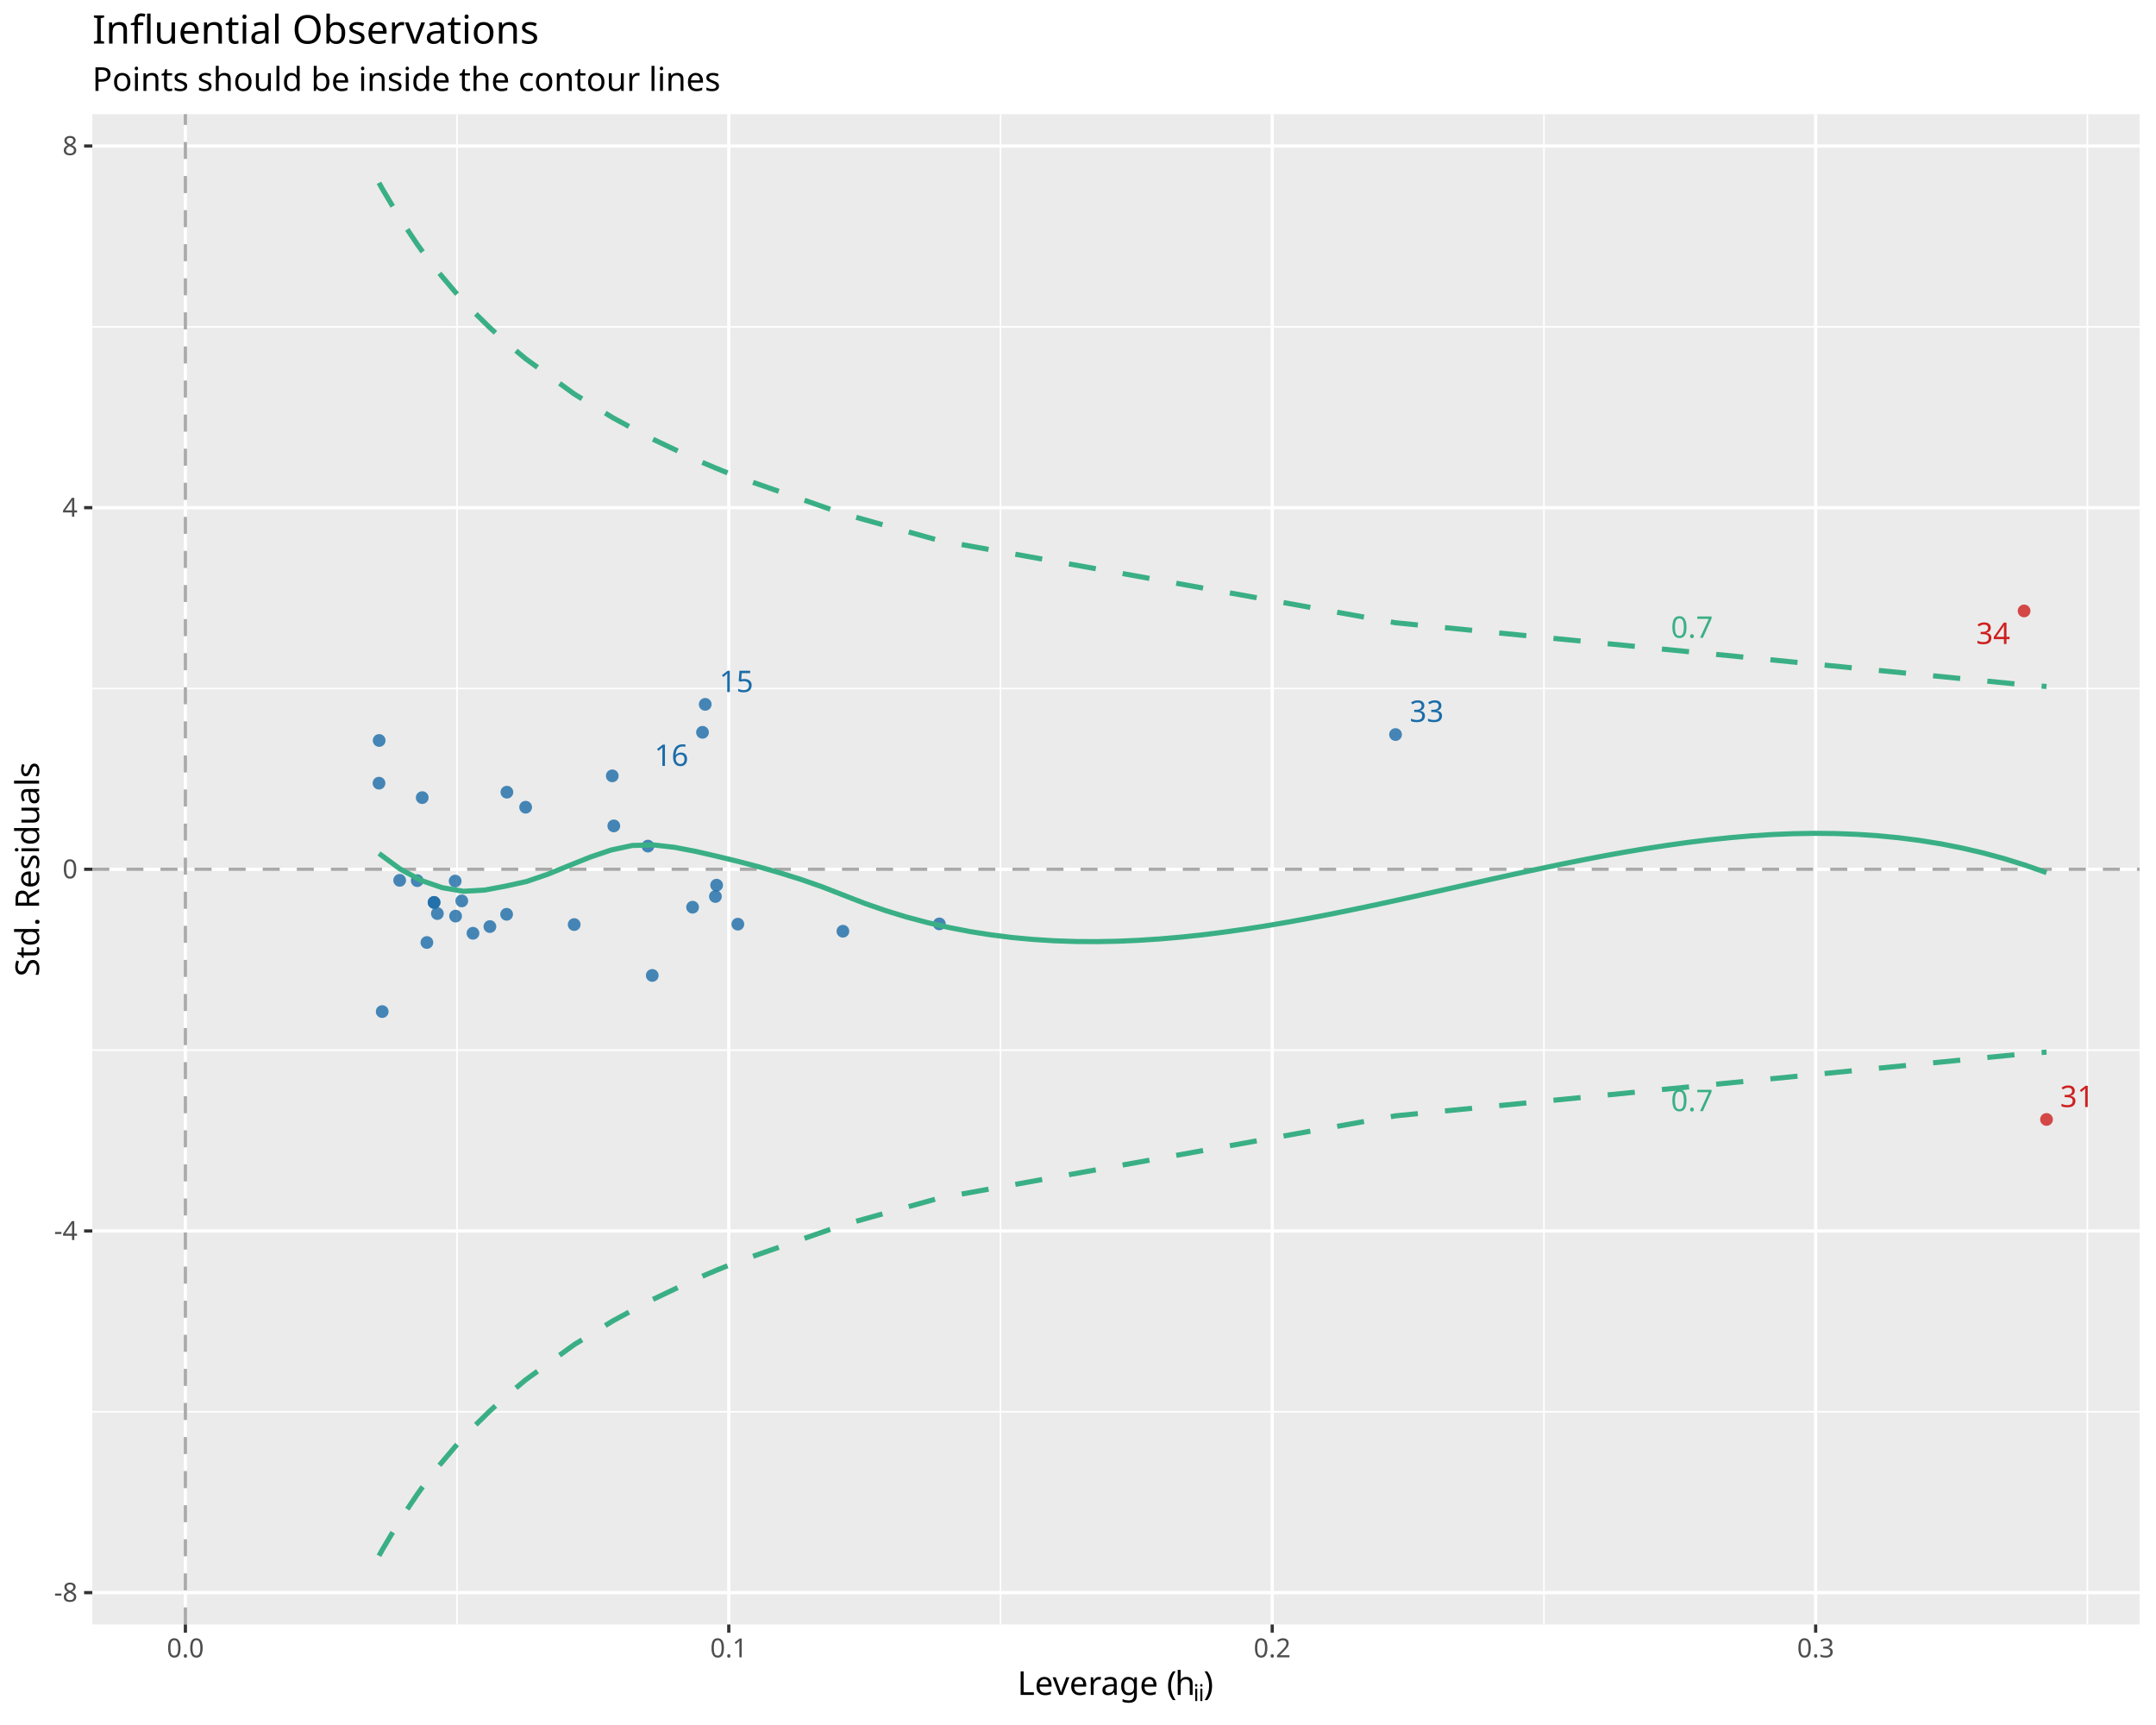
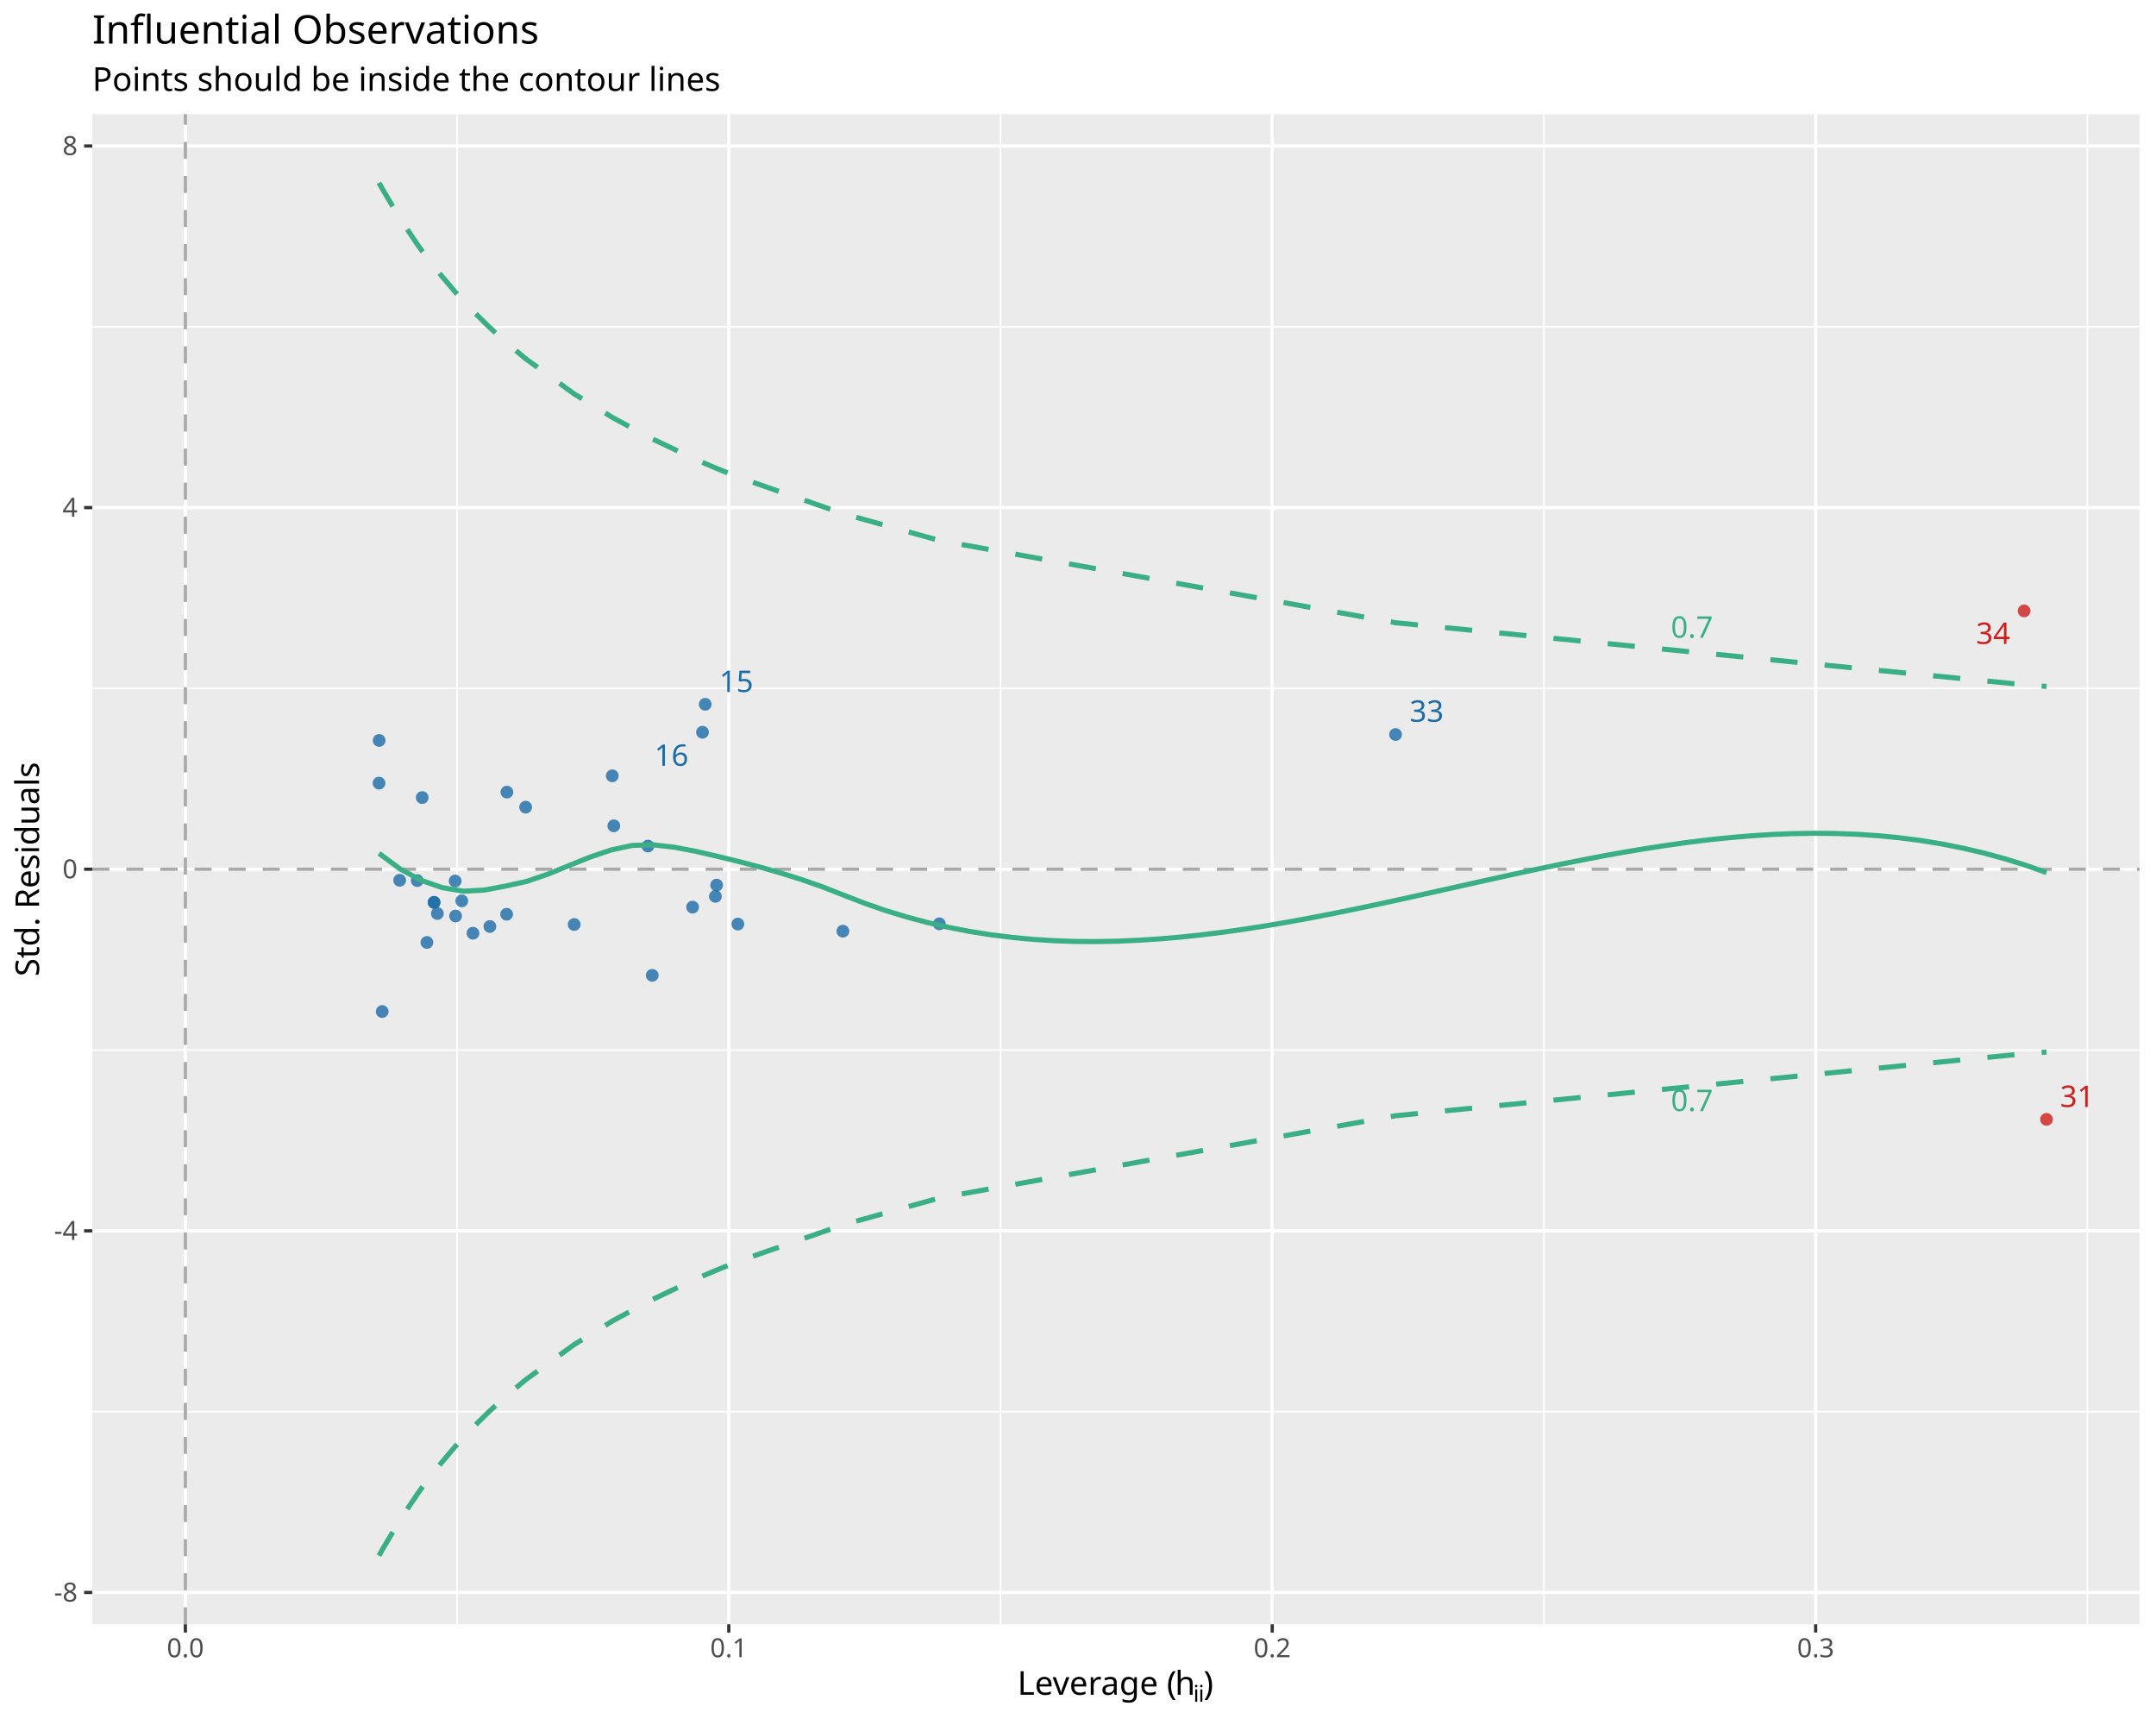
<svg xmlns="http://www.w3.org/2000/svg" class="svglite" data-engine-version="2.0" width="720.00pt" height="576.00pt" viewBox="0 0 720.00 576.00">
  <defs>
    <style type="text/css">
    .svglite line, .svglite polyline, .svglite polygon, .svglite path, .svglite rect, .svglite circle {
      fill: none;
      stroke: #000000;
      stroke-linecap: round;
      stroke-linejoin: round;
      stroke-miterlimit: 10.00;
    }
  </style>
  </defs>
  <rect width="100%" height="100%" style="stroke: none; fill: #FFFFFF;" />
  <defs>
    <clipPath id="cpMC4wMHw3MjAuMDB8MC4wMHw1NzYuMDA=">
      <rect x="0.00" y="0.00" width="720.00" height="576.00" />
    </clipPath>
  </defs>
  <g clip-path="url(#cpMC4wMHw3MjAuMDB8MC4wMHw1NzYuMDA=)">
    <rect x="0.00" y="0.00" width="720.00" height="576.00" style="stroke-width: 1.07; stroke: #FFFFFF; fill: #FFFFFF;" />
  </g>
  <defs>
-     <clipPath id="cpMzAuODN8NzE0LjUyfDM4LjEyfDU0Mi40Mw==">
-       <rect x="30.83" y="38.12" width="683.69" height="504.31" />
+     <clipPath id="cpMzAuODN8NzE0LjUyfDM4LjEyfDU0Mi4zOQ==">
+       <rect x="30.83" y="38.12" width="683.69" height="504.27" />
    </clipPath>
  </defs>
-   <g clip-path="url(#cpMzAuODN8NzE0LjUyfDM4LjEyfDU0Mi40Mw==)">
-     <rect x="30.83" y="38.12" width="683.69" height="504.31" style="stroke-width: 1.07; stroke: none; fill: #EBEBEB;" />
-     <polyline points="30.83,471.41 714.52,471.41 " style="stroke-width: 0.53; stroke: #FFFFFF; stroke-linecap: butt;" />
-     <polyline points="30.83,350.65 714.52,350.65 " style="stroke-width: 0.53; stroke: #FFFFFF; stroke-linecap: butt;" />
-     <polyline points="30.83,229.89 714.52,229.89 " style="stroke-width: 0.53; stroke: #FFFFFF; stroke-linecap: butt;" />
-     <polyline points="30.83,109.13 714.52,109.13 " style="stroke-width: 0.53; stroke: #FFFFFF; stroke-linecap: butt;" />
-     <polyline points="152.64,542.43 152.64,38.12 " style="stroke-width: 0.53; stroke: #FFFFFF; stroke-linecap: butt;" />
-     <polyline points="334.12,542.43 334.12,38.12 " style="stroke-width: 0.53; stroke: #FFFFFF; stroke-linecap: butt;" />
-     <polyline points="515.60,542.43 515.60,38.12 " style="stroke-width: 0.53; stroke: #FFFFFF; stroke-linecap: butt;" />
-     <polyline points="697.08,542.43 697.08,38.12 " style="stroke-width: 0.53; stroke: #FFFFFF; stroke-linecap: butt;" />
-     <polyline points="30.83,531.80 714.52,531.80 " style="stroke-width: 1.07; stroke: #FFFFFF; stroke-linecap: butt;" />
-     <polyline points="30.83,411.03 714.52,411.03 " style="stroke-width: 1.07; stroke: #FFFFFF; stroke-linecap: butt;" />
-     <polyline points="30.83,290.27 714.52,290.27 " style="stroke-width: 1.07; stroke: #FFFFFF; stroke-linecap: butt;" />
-     <polyline points="30.83,169.51 714.52,169.51 " style="stroke-width: 1.07; stroke: #FFFFFF; stroke-linecap: butt;" />
+   <g clip-path="url(#cpMzAuODN8NzE0LjUyfDM4LjEyfDU0Mi4zOQ==)">
+     <rect x="30.83" y="38.12" width="683.69" height="504.27" style="stroke-width: 1.07; stroke: none; fill: #EBEBEB;" />
+     <polyline points="30.83,471.38 714.52,471.38 " style="stroke-width: 0.53; stroke: #FFFFFF; stroke-linecap: butt;" />
+     <polyline points="30.83,350.63 714.52,350.63 " style="stroke-width: 0.53; stroke: #FFFFFF; stroke-linecap: butt;" />
+     <polyline points="30.83,229.87 714.52,229.87 " style="stroke-width: 0.53; stroke: #FFFFFF; stroke-linecap: butt;" />
+     <polyline points="30.83,109.12 714.52,109.12 " style="stroke-width: 0.53; stroke: #FFFFFF; stroke-linecap: butt;" />
+     <polyline points="152.64,542.39 152.64,38.12 " style="stroke-width: 0.53; stroke: #FFFFFF; stroke-linecap: butt;" />
+     <polyline points="334.12,542.39 334.12,38.12 " style="stroke-width: 0.53; stroke: #FFFFFF; stroke-linecap: butt;" />
+     <polyline points="515.60,542.39 515.60,38.12 " style="stroke-width: 0.53; stroke: #FFFFFF; stroke-linecap: butt;" />
+     <polyline points="697.08,542.39 697.08,38.12 " style="stroke-width: 0.53; stroke: #FFFFFF; stroke-linecap: butt;" />
+     <polyline points="30.83,531.75 714.52,531.75 " style="stroke-width: 1.07; stroke: #FFFFFF; stroke-linecap: butt;" />
+     <polyline points="30.83,411.00 714.52,411.00 " style="stroke-width: 1.07; stroke: #FFFFFF; stroke-linecap: butt;" />
+     <polyline points="30.83,290.25 714.52,290.25 " style="stroke-width: 1.07; stroke: #FFFFFF; stroke-linecap: butt;" />
+     <polyline points="30.83,169.50 714.52,169.50 " style="stroke-width: 1.07; stroke: #FFFFFF; stroke-linecap: butt;" />
    <polyline points="30.83,48.75 714.52,48.75 " style="stroke-width: 1.07; stroke: #FFFFFF; stroke-linecap: butt;" />
-     <polyline points="61.91,542.43 61.91,38.12 " style="stroke-width: 1.07; stroke: #FFFFFF; stroke-linecap: butt;" />
-     <polyline points="243.38,542.43 243.38,38.12 " style="stroke-width: 1.07; stroke: #FFFFFF; stroke-linecap: butt;" />
-     <polyline points="424.86,542.43 424.86,38.12 " style="stroke-width: 1.07; stroke: #FFFFFF; stroke-linecap: butt;" />
-     <polyline points="606.34,542.43 606.34,38.12 " style="stroke-width: 1.07; stroke: #FFFFFF; stroke-linecap: butt;" />
-     <circle cx="144.96" cy="301.33" r="2.13" style="stroke-width: 0.00; stroke: none; fill: #1B6CA8; fill-opacity: 0.80;" />
-     <circle cx="144.96" cy="301.33" r="2.13" style="stroke-width: 0.00; stroke: none; fill: #1B6CA8; fill-opacity: 0.80;" />
-     <circle cx="157.95" cy="311.63" r="2.13" style="stroke-width: 0.00; stroke: none; fill: #1B6CA8; fill-opacity: 0.80;" />
-     <circle cx="141.00" cy="266.33" r="2.13" style="stroke-width: 0.00; stroke: none; fill: #1B6CA8; fill-opacity: 0.80;" />
-     <circle cx="126.57" cy="261.51" r="2.13" style="stroke-width: 0.00; stroke: none; fill: #1B6CA8; fill-opacity: 0.80;" />
-     <circle cx="204.98" cy="275.78" r="2.13" style="stroke-width: 0.00; stroke: none; fill: #1B6CA8; fill-opacity: 0.80;" />
-     <circle cx="239.32" cy="295.57" r="2.13" style="stroke-width: 0.00; stroke: none; fill: #1B6CA8; fill-opacity: 0.80;" />
-     <circle cx="216.38" cy="282.53" r="2.13" style="stroke-width: 0.00; stroke: none; fill: #1B6CA8; fill-opacity: 0.80;" />
-     <circle cx="154.21" cy="300.83" r="2.13" style="stroke-width: 0.00; stroke: none; fill: #1B6CA8; fill-opacity: 0.80;" />
-     <circle cx="146.06" cy="305.05" r="2.13" style="stroke-width: 0.00; stroke: none; fill: #1B6CA8; fill-opacity: 0.80;" />
-     <circle cx="169.19" cy="305.30" r="2.13" style="stroke-width: 0.00; stroke: none; fill: #1B6CA8; fill-opacity: 0.80;" />
-     <circle cx="139.34" cy="294.06" r="2.13" style="stroke-width: 0.00; stroke: none; fill: #1B6CA8; fill-opacity: 0.80;" />
-     <circle cx="133.47" cy="293.96" r="2.13" style="stroke-width: 0.00; stroke: none; fill: #1B6CA8; fill-opacity: 0.80;" />
-     <circle cx="152.00" cy="294.20" r="2.13" style="stroke-width: 0.00; stroke: none; fill: #1B6CA8; fill-opacity: 0.80;" />
-     <circle cx="235.51" cy="235.19" r="2.13" style="stroke-width: 0.00; stroke: none; fill: #1B6CA8; fill-opacity: 0.80;" />
-     <circle cx="234.60" cy="244.53" r="2.13" style="stroke-width: 0.00; stroke: none; fill: #1B6CA8; fill-opacity: 0.80;" />
-     <circle cx="204.47" cy="259.07" r="2.13" style="stroke-width: 0.00; stroke: none; fill: #1B6CA8; fill-opacity: 0.80;" />
-     <circle cx="246.41" cy="308.59" r="2.13" style="stroke-width: 0.00; stroke: none; fill: #1B6CA8; fill-opacity: 0.80;" />
-     <circle cx="231.29" cy="302.93" r="2.13" style="stroke-width: 0.00; stroke: none; fill: #1B6CA8; fill-opacity: 0.80;" />
-     <circle cx="281.49" cy="310.95" r="2.13" style="stroke-width: 0.00; stroke: none; fill: #1B6CA8; fill-opacity: 0.80;" />
-     <circle cx="163.60" cy="309.39" r="2.13" style="stroke-width: 0.00; stroke: none; fill: #1B6CA8; fill-opacity: 0.80;" />
-     <circle cx="169.28" cy="264.52" r="2.13" style="stroke-width: 0.00; stroke: none; fill: #1B6CA8; fill-opacity: 0.80;" />
-     <circle cx="175.54" cy="269.54" r="2.13" style="stroke-width: 0.00; stroke: none; fill: #1B6CA8; fill-opacity: 0.80;" />
-     <circle cx="238.91" cy="299.35" r="2.13" style="stroke-width: 0.00; stroke: none; fill: #1B6CA8; fill-opacity: 0.80;" />
-     <circle cx="126.62" cy="247.25" r="2.13" style="stroke-width: 0.00; stroke: none; fill: #1B6CA8; fill-opacity: 0.80;" />
-     <circle cx="191.75" cy="308.72" r="2.13" style="stroke-width: 0.00; stroke: none; fill: #1B6CA8; fill-opacity: 0.80;" />
-     <circle cx="152.14" cy="305.90" r="2.13" style="stroke-width: 0.00; stroke: none; fill: #1B6CA8; fill-opacity: 0.80;" />
-     <circle cx="217.82" cy="325.71" r="2.13" style="stroke-width: 0.00; stroke: none; fill: #1B6CA8; fill-opacity: 0.80;" />
-     <circle cx="313.69" cy="308.50" r="2.13" style="stroke-width: 0.00; stroke: none; fill: #1B6CA8; fill-opacity: 0.80;" />
-     <circle cx="127.64" cy="337.78" r="2.13" style="stroke-width: 0.00; stroke: none; fill: #1B6CA8; fill-opacity: 0.80;" />
-     <circle cx="683.44" cy="373.80" r="2.13" style="stroke-width: 0.00; stroke: none; fill: #CD201F; fill-opacity: 0.80;" />
-     <circle cx="142.56" cy="314.72" r="2.13" style="stroke-width: 0.00; stroke: none; fill: #1B6CA8; fill-opacity: 0.80;" />
-     <circle cx="466.05" cy="245.27" r="2.13" style="stroke-width: 0.00; stroke: none; fill: #1B6CA8; fill-opacity: 0.80;" />
-     <circle cx="675.95" cy="204.00" r="2.13" style="stroke-width: 0.00; stroke: none; fill: #CD201F; fill-opacity: 0.80;" />
-     <line x1="61.91" y1="542.43" x2="61.91" y2="38.12" style="stroke-width: 1.07; stroke: #A9A9A9; stroke-dasharray: 5.69,5.69; stroke-linecap: butt;" />
-     <line x1="30.83" y1="290.27" x2="714.52" y2="290.27" style="stroke-width: 1.07; stroke: #A9A9A9; stroke-dasharray: 5.69,5.69; stroke-linecap: butt;" />
-     <polyline points="126.57,284.98 133.62,290.17 140.66,293.99 147.71,296.41 154.76,297.61 161.81,297.21 168.86,295.89 175.91,294.33 182.96,291.91 190.01,289.05 197.06,286.21 204.11,283.82 211.16,282.32 218.20,282.13 225.25,282.93 232.30,284.28 239.35,285.90 246.40,287.61 253.45,289.45 260.50,291.46 267.55,293.67 274.60,296.13 281.65,298.88 288.70,301.62 295.74,304.06 302.79,306.22 309.84,308.09 316.89,309.70 323.94,311.06 330.99,312.17 338.04,313.05 345.09,313.70 352.14,314.14 359.19,314.38 366.23,314.42 373.28,314.29 380.33,313.98 387.38,313.52 394.43,312.91 401.48,312.16 408.53,311.28 415.58,310.28 422.63,309.18 429.68,307.98 436.73,306.70 443.77,305.35 450.82,303.93 457.87,302.46 464.92,300.94 471.97,299.40 479.02,297.83 486.07,296.25 493.12,294.68 500.17,293.11 507.22,291.57 514.27,290.06 521.31,288.59 528.36,287.18 535.41,285.83 542.46,284.56 549.51,283.38 556.56,282.29 563.61,281.30 570.66,280.44 577.71,279.71 584.76,279.11 591.81,278.66 598.85,278.38 605.90,278.26 612.95,278.33 620.00,278.59 627.05,279.06 634.10,279.74 641.15,280.64 648.20,281.78 655.25,283.17 662.30,284.81 669.35,286.72 676.39,288.91 683.44,291.38 " style="stroke-width: 1.71; stroke: #3AAF85; stroke-linecap: butt;" />
-     <text x="665.61" y="215.04" text-anchor="middle" style="font-size: 9.96px; fill: #CD201F; font-family: sans;" textLength="11.08px" lengthAdjust="spacingAndGlyphs">34</text>
-     <text x="693.67" y="369.66" text-anchor="middle" style="font-size: 9.96px; fill: #CD201F; font-family: sans;" textLength="11.08px" lengthAdjust="spacingAndGlyphs">31</text>
-     <text x="476.44" y="241.05" text-anchor="middle" style="font-size: 9.96px; fill: #1B6CA8; font-family: sans;" textLength="11.08px" lengthAdjust="spacingAndGlyphs">33</text>
-     <text x="245.89" y="231.08" text-anchor="middle" style="font-size: 9.96px; fill: #1B6CA8; font-family: sans;" textLength="11.08px" lengthAdjust="spacingAndGlyphs">15</text>
-     <text x="224.23" y="255.74" text-anchor="middle" style="font-size: 9.96px; fill: #1B6CA8; font-family: sans;" textLength="11.08px" lengthAdjust="spacingAndGlyphs">16</text>
-     <polyline points="126.57,61.04 126.62,61.14 127.64,62.99 133.47,72.81 139.34,81.56 141.00,83.87 142.56,85.97 144.96,89.07 144.96,89.07 146.06,90.46 152.00,97.49 152.14,97.64 154.21,99.93 157.95,103.88 163.60,109.43 169.19,114.49 169.28,114.57 175.54,119.79 191.75,131.55 204.47,139.37 204.98,139.66 216.38,145.82 217.82,146.55 231.29,152.94 234.60,154.40 235.51,154.80 238.91,156.24 239.32,156.41 246.41,159.30 281.49,171.51 313.69,180.49 466.05,207.95 675.95,228.66 683.44,229.22 " style="stroke-width: 1.71; stroke: #3AAF85; stroke-dasharray: 9.10,9.10; stroke-linecap: butt;" />
-     <polyline points="126.57,519.50 126.62,519.40 127.64,517.55 133.47,507.73 139.34,498.98 141.00,496.67 142.56,494.58 144.96,491.47 144.96,491.47 146.06,490.09 152.00,483.06 152.14,482.90 154.21,480.61 157.95,476.67 163.60,471.12 169.19,466.05 169.28,465.98 175.54,460.75 191.75,448.99 204.47,441.18 204.98,440.89 216.38,434.72 217.82,433.99 231.29,427.60 234.60,426.14 235.51,425.74 238.91,424.30 239.32,424.13 246.41,421.25 281.49,409.03 313.69,400.05 466.05,372.59 675.95,351.89 683.44,351.32 " style="stroke-width: 1.71; stroke: #3AAF85; stroke-dasharray: 9.10,9.10; stroke-linecap: butt;" />
-     <text x="572.07" y="212.96" text-anchor="end" style="font-size: 9.96px; fill: #3AAF85; font-family: sans;" textLength="13.84px" lengthAdjust="spacingAndGlyphs">0.7</text>
-     <text x="572.07" y="371.01" text-anchor="end" style="font-size: 9.96px; fill: #3AAF85; font-family: sans;" textLength="13.84px" lengthAdjust="spacingAndGlyphs">0.7</text>
+     <polyline points="61.91,542.39 61.91,38.12 " style="stroke-width: 1.07; stroke: #FFFFFF; stroke-linecap: butt;" />
+     <polyline points="243.38,542.39 243.38,38.12 " style="stroke-width: 1.07; stroke: #FFFFFF; stroke-linecap: butt;" />
+     <polyline points="424.86,542.39 424.86,38.12 " style="stroke-width: 1.07; stroke: #FFFFFF; stroke-linecap: butt;" />
+     <polyline points="606.34,542.39 606.34,38.12 " style="stroke-width: 1.07; stroke: #FFFFFF; stroke-linecap: butt;" />
+     <circle cx="144.96" cy="301.31" r="2.13" style="stroke-width: 0.00; stroke: none; fill: #1B6CA8; fill-opacity: 0.80;" />
+     <circle cx="144.96" cy="301.31" r="2.13" style="stroke-width: 0.00; stroke: none; fill: #1B6CA8; fill-opacity: 0.80;" />
+     <circle cx="157.95" cy="311.61" r="2.13" style="stroke-width: 0.00; stroke: none; fill: #1B6CA8; fill-opacity: 0.80;" />
+     <circle cx="141.00" cy="266.31" r="2.13" style="stroke-width: 0.00; stroke: none; fill: #1B6CA8; fill-opacity: 0.80;" />
+     <circle cx="126.57" cy="261.50" r="2.13" style="stroke-width: 0.00; stroke: none; fill: #1B6CA8; fill-opacity: 0.80;" />
+     <circle cx="204.98" cy="275.76" r="2.13" style="stroke-width: 0.00; stroke: none; fill: #1B6CA8; fill-opacity: 0.80;" />
+     <circle cx="239.32" cy="295.55" r="2.13" style="stroke-width: 0.00; stroke: none; fill: #1B6CA8; fill-opacity: 0.80;" />
+     <circle cx="216.38" cy="282.51" r="2.13" style="stroke-width: 0.00; stroke: none; fill: #1B6CA8; fill-opacity: 0.80;" />
+     <circle cx="154.21" cy="300.81" r="2.13" style="stroke-width: 0.00; stroke: none; fill: #1B6CA8; fill-opacity: 0.80;" />
+     <circle cx="146.06" cy="305.03" r="2.13" style="stroke-width: 0.00; stroke: none; fill: #1B6CA8; fill-opacity: 0.80;" />
+     <circle cx="169.19" cy="305.28" r="2.13" style="stroke-width: 0.00; stroke: none; fill: #1B6CA8; fill-opacity: 0.80;" />
+     <circle cx="139.34" cy="294.04" r="2.13" style="stroke-width: 0.00; stroke: none; fill: #1B6CA8; fill-opacity: 0.80;" />
+     <circle cx="133.47" cy="293.94" r="2.13" style="stroke-width: 0.00; stroke: none; fill: #1B6CA8; fill-opacity: 0.80;" />
+     <circle cx="152.00" cy="294.18" r="2.13" style="stroke-width: 0.00; stroke: none; fill: #1B6CA8; fill-opacity: 0.80;" />
+     <circle cx="235.51" cy="235.17" r="2.13" style="stroke-width: 0.00; stroke: none; fill: #1B6CA8; fill-opacity: 0.80;" />
+     <circle cx="234.60" cy="244.51" r="2.13" style="stroke-width: 0.00; stroke: none; fill: #1B6CA8; fill-opacity: 0.80;" />
+     <circle cx="204.47" cy="259.06" r="2.13" style="stroke-width: 0.00; stroke: none; fill: #1B6CA8; fill-opacity: 0.80;" />
+     <circle cx="246.41" cy="308.56" r="2.13" style="stroke-width: 0.00; stroke: none; fill: #1B6CA8; fill-opacity: 0.80;" />
+     <circle cx="231.29" cy="302.90" r="2.13" style="stroke-width: 0.00; stroke: none; fill: #1B6CA8; fill-opacity: 0.80;" />
+     <circle cx="281.49" cy="310.93" r="2.13" style="stroke-width: 0.00; stroke: none; fill: #1B6CA8; fill-opacity: 0.80;" />
+     <circle cx="163.60" cy="309.37" r="2.13" style="stroke-width: 0.00; stroke: none; fill: #1B6CA8; fill-opacity: 0.80;" />
+     <circle cx="169.28" cy="264.50" r="2.13" style="stroke-width: 0.00; stroke: none; fill: #1B6CA8; fill-opacity: 0.80;" />
+     <circle cx="175.54" cy="269.52" r="2.13" style="stroke-width: 0.00; stroke: none; fill: #1B6CA8; fill-opacity: 0.80;" />
+     <circle cx="238.91" cy="299.32" r="2.13" style="stroke-width: 0.00; stroke: none; fill: #1B6CA8; fill-opacity: 0.80;" />
+     <circle cx="126.62" cy="247.24" r="2.13" style="stroke-width: 0.00; stroke: none; fill: #1B6CA8; fill-opacity: 0.80;" />
+     <circle cx="191.75" cy="308.70" r="2.13" style="stroke-width: 0.00; stroke: none; fill: #1B6CA8; fill-opacity: 0.80;" />
+     <circle cx="152.14" cy="305.87" r="2.13" style="stroke-width: 0.00; stroke: none; fill: #1B6CA8; fill-opacity: 0.80;" />
+     <circle cx="217.82" cy="325.68" r="2.13" style="stroke-width: 0.00; stroke: none; fill: #1B6CA8; fill-opacity: 0.80;" />
+     <circle cx="313.69" cy="308.48" r="2.13" style="stroke-width: 0.00; stroke: none; fill: #1B6CA8; fill-opacity: 0.80;" />
+     <circle cx="127.64" cy="337.76" r="2.13" style="stroke-width: 0.00; stroke: none; fill: #1B6CA8; fill-opacity: 0.80;" />
+     <circle cx="683.44" cy="373.77" r="2.13" style="stroke-width: 0.00; stroke: none; fill: #CD201F; fill-opacity: 0.80;" />
+     <circle cx="142.56" cy="314.70" r="2.13" style="stroke-width: 0.00; stroke: none; fill: #1B6CA8; fill-opacity: 0.80;" />
+     <circle cx="466.05" cy="245.26" r="2.13" style="stroke-width: 0.00; stroke: none; fill: #1B6CA8; fill-opacity: 0.80;" />
+     <circle cx="675.95" cy="203.99" r="2.13" style="stroke-width: 0.00; stroke: none; fill: #CD201F; fill-opacity: 0.80;" />
+     <line x1="61.91" y1="542.39" x2="61.91" y2="38.12" style="stroke-width: 1.07; stroke: #A9A9A9; stroke-dasharray: 5.69,5.69; stroke-linecap: butt;" />
+     <line x1="30.83" y1="290.25" x2="714.52" y2="290.25" style="stroke-width: 1.07; stroke: #A9A9A9; stroke-dasharray: 5.69,5.69; stroke-linecap: butt;" />
+     <polyline points="126.57,284.95 133.62,290.15 140.66,293.97 147.71,296.39 154.76,297.59 161.81,297.19 168.86,295.87 175.91,294.31 182.96,291.89 190.01,289.03 197.06,286.19 204.11,283.80 211.16,282.30 218.20,282.11 225.25,282.91 232.30,284.26 239.35,285.88 246.40,287.59 253.45,289.43 260.50,291.44 267.55,293.65 274.60,296.11 281.65,298.86 288.70,301.60 295.74,304.04 302.79,306.19 309.84,308.07 316.89,309.68 323.94,311.04 330.99,312.15 338.04,313.02 345.09,313.68 352.14,314.12 359.19,314.36 366.23,314.40 373.28,314.27 380.33,313.96 387.38,313.50 394.43,312.89 401.48,312.13 408.53,311.26 415.58,310.26 422.63,309.16 429.68,307.96 436.73,306.68 443.77,305.32 450.82,303.91 457.87,302.43 464.92,300.92 471.97,299.37 479.02,297.81 486.07,296.23 493.12,294.66 500.17,293.09 507.22,291.55 514.27,290.04 521.31,288.57 528.36,287.16 535.41,285.81 542.46,284.54 549.51,283.36 556.56,282.27 563.61,281.28 570.66,280.42 577.71,279.69 584.76,279.09 591.81,278.64 598.85,278.36 605.90,278.24 612.95,278.31 620.00,278.57 627.05,279.04 634.10,279.72 641.15,280.62 648.20,281.76 655.25,283.15 662.30,284.79 669.35,286.70 676.39,288.88 683.44,291.36 " style="stroke-width: 1.71; stroke: #3AAF85; stroke-linecap: butt;" />
+     <text x="665.61" y="215.02" text-anchor="middle" style="font-size: 9.96px; fill: #CD201F; font-family: sans;" textLength="11.08px" lengthAdjust="spacingAndGlyphs">34</text>
+     <text x="693.67" y="369.63" text-anchor="middle" style="font-size: 9.96px; fill: #CD201F; font-family: sans;" textLength="11.08px" lengthAdjust="spacingAndGlyphs">31</text>
+     <text x="476.44" y="241.00" text-anchor="middle" style="font-size: 9.96px; fill: #1B6CA8; font-family: sans;" textLength="11.08px" lengthAdjust="spacingAndGlyphs">33</text>
+     <text x="245.89" y="231.06" text-anchor="middle" style="font-size: 9.96px; fill: #1B6CA8; font-family: sans;" textLength="11.08px" lengthAdjust="spacingAndGlyphs">15</text>
+     <text x="224.23" y="255.72" text-anchor="middle" style="font-size: 9.96px; fill: #1B6CA8; font-family: sans;" textLength="11.08px" lengthAdjust="spacingAndGlyphs">16</text>
+     <polyline points="126.57,61.04 126.62,61.14 127.64,62.99 133.47,72.81 139.34,81.56 141.00,83.87 142.56,85.96 144.96,89.07 144.96,89.07 146.06,90.45 152.00,97.48 152.14,97.64 154.21,99.92 157.95,103.87 163.60,109.42 169.19,114.49 169.28,114.56 175.54,119.78 191.75,131.54 204.47,139.36 204.98,139.65 216.38,145.81 217.82,146.54 231.29,152.93 234.60,154.39 235.51,154.79 238.91,156.23 239.32,156.41 246.41,159.29 281.49,171.50 313.69,180.48 466.05,207.94 675.95,228.64 683.44,229.21 " style="stroke-width: 1.71; stroke: #3AAF85; stroke-dasharray: 9.10,9.10; stroke-linecap: butt;" />
+     <polyline points="126.57,519.46 126.62,519.36 127.64,517.51 133.47,507.69 139.34,498.94 141.00,496.64 142.56,494.54 144.96,491.44 144.96,491.44 146.06,490.05 152.00,483.02 152.14,482.86 154.21,480.58 157.95,476.63 163.60,471.08 169.19,466.02 169.28,465.94 175.54,460.72 191.75,448.96 204.47,441.14 204.98,440.85 216.38,434.69 217.82,433.96 231.29,427.57 234.60,426.11 235.51,425.71 238.91,424.27 239.32,424.10 246.41,421.22 281.49,409.00 313.69,400.02 466.05,372.56 675.95,351.86 683.44,351.30 " style="stroke-width: 1.71; stroke: #3AAF85; stroke-dasharray: 9.10,9.10; stroke-linecap: butt;" />
+     <text x="572.07" y="212.94" text-anchor="end" style="font-size: 9.96px; fill: #3AAF85; font-family: sans;" textLength="13.84px" lengthAdjust="spacingAndGlyphs">0.7</text>
+     <text x="572.07" y="370.99" text-anchor="end" style="font-size: 9.96px; fill: #3AAF85; font-family: sans;" textLength="13.84px" lengthAdjust="spacingAndGlyphs">0.7</text>
  </g>
  <g clip-path="url(#cpMC4wMHw3MjAuMDB8MC4wMHw1NzYuMDA=)">
-     <text x="25.90" y="534.82" text-anchor="end" style="font-size: 8.80px; fill: #4D4D4D; font-family: sans;" textLength="7.82px" lengthAdjust="spacingAndGlyphs">-8</text>
-     <text x="25.90" y="414.06" text-anchor="end" style="font-size: 8.80px; fill: #4D4D4D; font-family: sans;" textLength="7.82px" lengthAdjust="spacingAndGlyphs">-4</text>
-     <text x="25.90" y="293.30" text-anchor="end" style="font-size: 8.80px; fill: #4D4D4D; font-family: sans;" textLength="4.89px" lengthAdjust="spacingAndGlyphs">0</text>
-     <text x="25.90" y="172.54" text-anchor="end" style="font-size: 8.80px; fill: #4D4D4D; font-family: sans;" textLength="4.89px" lengthAdjust="spacingAndGlyphs">4</text>
-     <text x="25.90" y="51.78" text-anchor="end" style="font-size: 8.80px; fill: #4D4D4D; font-family: sans;" textLength="4.89px" lengthAdjust="spacingAndGlyphs">8</text>
-     <polyline points="28.09,531.80 30.83,531.80 " style="stroke-width: 1.07; stroke: #333333; stroke-linecap: butt;" />
-     <polyline points="28.09,411.03 30.83,411.03 " style="stroke-width: 1.07; stroke: #333333; stroke-linecap: butt;" />
-     <polyline points="28.09,290.27 30.83,290.27 " style="stroke-width: 1.07; stroke: #333333; stroke-linecap: butt;" />
-     <polyline points="28.09,169.51 30.83,169.51 " style="stroke-width: 1.07; stroke: #333333; stroke-linecap: butt;" />
+     <text x="25.90" y="534.78" text-anchor="end" style="font-size: 8.80px; fill: #4D4D4D; font-family: sans;" textLength="7.82px" lengthAdjust="spacingAndGlyphs">-8</text>
+     <text x="25.90" y="414.03" text-anchor="end" style="font-size: 8.80px; fill: #4D4D4D; font-family: sans;" textLength="7.82px" lengthAdjust="spacingAndGlyphs">-4</text>
+     <text x="25.90" y="293.28" text-anchor="end" style="font-size: 8.80px; fill: #4D4D4D; font-family: sans;" textLength="4.89px" lengthAdjust="spacingAndGlyphs">0</text>
+     <text x="25.90" y="172.53" text-anchor="end" style="font-size: 8.80px; fill: #4D4D4D; font-family: sans;" textLength="4.89px" lengthAdjust="spacingAndGlyphs">4</text>
+     <text x="25.90" y="51.77" text-anchor="end" style="font-size: 8.80px; fill: #4D4D4D; font-family: sans;" textLength="4.89px" lengthAdjust="spacingAndGlyphs">8</text>
+     <polyline points="28.09,531.75 30.83,531.75 " style="stroke-width: 1.07; stroke: #333333; stroke-linecap: butt;" />
+     <polyline points="28.09,411.00 30.83,411.00 " style="stroke-width: 1.07; stroke: #333333; stroke-linecap: butt;" />
+     <polyline points="28.09,290.25 30.83,290.25 " style="stroke-width: 1.07; stroke: #333333; stroke-linecap: butt;" />
+     <polyline points="28.09,169.50 30.83,169.50 " style="stroke-width: 1.07; stroke: #333333; stroke-linecap: butt;" />
    <polyline points="28.09,48.75 30.83,48.75 " style="stroke-width: 1.07; stroke: #333333; stroke-linecap: butt;" />
-     <polyline points="61.91,545.17 61.91,542.43 " style="stroke-width: 1.07; stroke: #333333; stroke-linecap: butt;" />
-     <polyline points="243.38,545.17 243.38,542.43 " style="stroke-width: 1.07; stroke: #333333; stroke-linecap: butt;" />
-     <polyline points="424.86,545.17 424.86,542.43 " style="stroke-width: 1.07; stroke: #333333; stroke-linecap: butt;" />
-     <polyline points="606.34,545.17 606.34,542.43 " style="stroke-width: 1.07; stroke: #333333; stroke-linecap: butt;" />
-     <text x="61.91" y="553.41" text-anchor="middle" style="font-size: 8.80px; fill: #4D4D4D; font-family: sans;" textLength="12.23px" lengthAdjust="spacingAndGlyphs">0.0</text>
-     <text x="243.38" y="553.41" text-anchor="middle" style="font-size: 8.80px; fill: #4D4D4D; font-family: sans;" textLength="12.23px" lengthAdjust="spacingAndGlyphs">0.1</text>
-     <text x="424.86" y="553.41" text-anchor="middle" style="font-size: 8.80px; fill: #4D4D4D; font-family: sans;" textLength="12.23px" lengthAdjust="spacingAndGlyphs">0.2</text>
-     <text x="606.34" y="553.41" text-anchor="middle" style="font-size: 8.80px; fill: #4D4D4D; font-family: sans;" textLength="12.23px" lengthAdjust="spacingAndGlyphs">0.3</text>
-     <text x="339.78" y="565.95" style="font-size: 11.00px; font-family: sans;" textLength="52.60px" lengthAdjust="spacingAndGlyphs">Leverage (</text>
-     <text x="392.37" y="565.95" style="font-size: 11.00px; font-family: sans;" textLength="6.12px" lengthAdjust="spacingAndGlyphs">h</text>
-     <text x="398.49" y="567.99" style="font-size: 7.70px; font-family: sans;" textLength="1.71px" lengthAdjust="spacingAndGlyphs">i</text>
-     <text x="400.20" y="567.99" style="font-size: 7.70px; font-family: sans;" textLength="1.71px" lengthAdjust="spacingAndGlyphs">i</text>
-     <text x="401.91" y="565.95" style="font-size: 11.00px; font-family: sans;" textLength="3.66px" lengthAdjust="spacingAndGlyphs">)</text>
-     <text transform="translate(13.05,290.27) rotate(-90)" text-anchor="middle" style="font-size: 11.00px; font-family: sans;" textLength="70.94px" lengthAdjust="spacingAndGlyphs">Std. Residuals</text>
+     <polyline points="61.91,545.12 61.91,542.39 " style="stroke-width: 1.07; stroke: #333333; stroke-linecap: butt;" />
+     <polyline points="243.38,545.12 243.38,542.39 " style="stroke-width: 1.07; stroke: #333333; stroke-linecap: butt;" />
+     <polyline points="424.86,545.12 424.86,542.39 " style="stroke-width: 1.07; stroke: #333333; stroke-linecap: butt;" />
+     <polyline points="606.34,545.12 606.34,542.39 " style="stroke-width: 1.07; stroke: #333333; stroke-linecap: butt;" />
+     <text x="61.91" y="553.37" text-anchor="middle" style="font-size: 8.80px; fill: #4D4D4D; font-family: sans;" textLength="12.23px" lengthAdjust="spacingAndGlyphs">0.0</text>
+     <text x="243.38" y="553.37" text-anchor="middle" style="font-size: 8.80px; fill: #4D4D4D; font-family: sans;" textLength="12.23px" lengthAdjust="spacingAndGlyphs">0.1</text>
+     <text x="424.86" y="553.37" text-anchor="middle" style="font-size: 8.80px; fill: #4D4D4D; font-family: sans;" textLength="12.23px" lengthAdjust="spacingAndGlyphs">0.2</text>
+     <text x="606.34" y="553.37" text-anchor="middle" style="font-size: 8.80px; fill: #4D4D4D; font-family: sans;" textLength="12.23px" lengthAdjust="spacingAndGlyphs">0.3</text>
+     <text x="339.78" y="565.91" style="font-size: 11.00px; font-family: sans;" textLength="52.60px" lengthAdjust="spacingAndGlyphs">Leverage (</text>
+     <text x="392.37" y="565.91" style="font-size: 11.00px; font-family: sans;" textLength="6.12px" lengthAdjust="spacingAndGlyphs">h</text>
+     <text x="398.49" y="568.24" style="font-size: 7.70px; font-family: sans;" textLength="1.71px" lengthAdjust="spacingAndGlyphs">i</text>
+     <text x="400.20" y="568.24" style="font-size: 7.70px; font-family: sans;" textLength="1.71px" lengthAdjust="spacingAndGlyphs">i</text>
+     <text x="401.91" y="565.91" style="font-size: 11.00px; font-family: sans;" textLength="3.66px" lengthAdjust="spacingAndGlyphs">)</text>
+     <text transform="translate(13.05,290.25) rotate(-90)" text-anchor="middle" style="font-size: 11.00px; font-family: sans;" textLength="70.94px" lengthAdjust="spacingAndGlyphs">Std. Residuals</text>
    <text x="30.83" y="30.35" style="font-size: 11.00px; font-family: sans;" textLength="196.92px" lengthAdjust="spacingAndGlyphs">Points should be inside the contour lines</text>
    <text x="30.83" y="14.56" style="font-size: 13.20px; font-family: sans;" textLength="137.96px" lengthAdjust="spacingAndGlyphs">Influential Observations</text>
  </g>
</svg>
